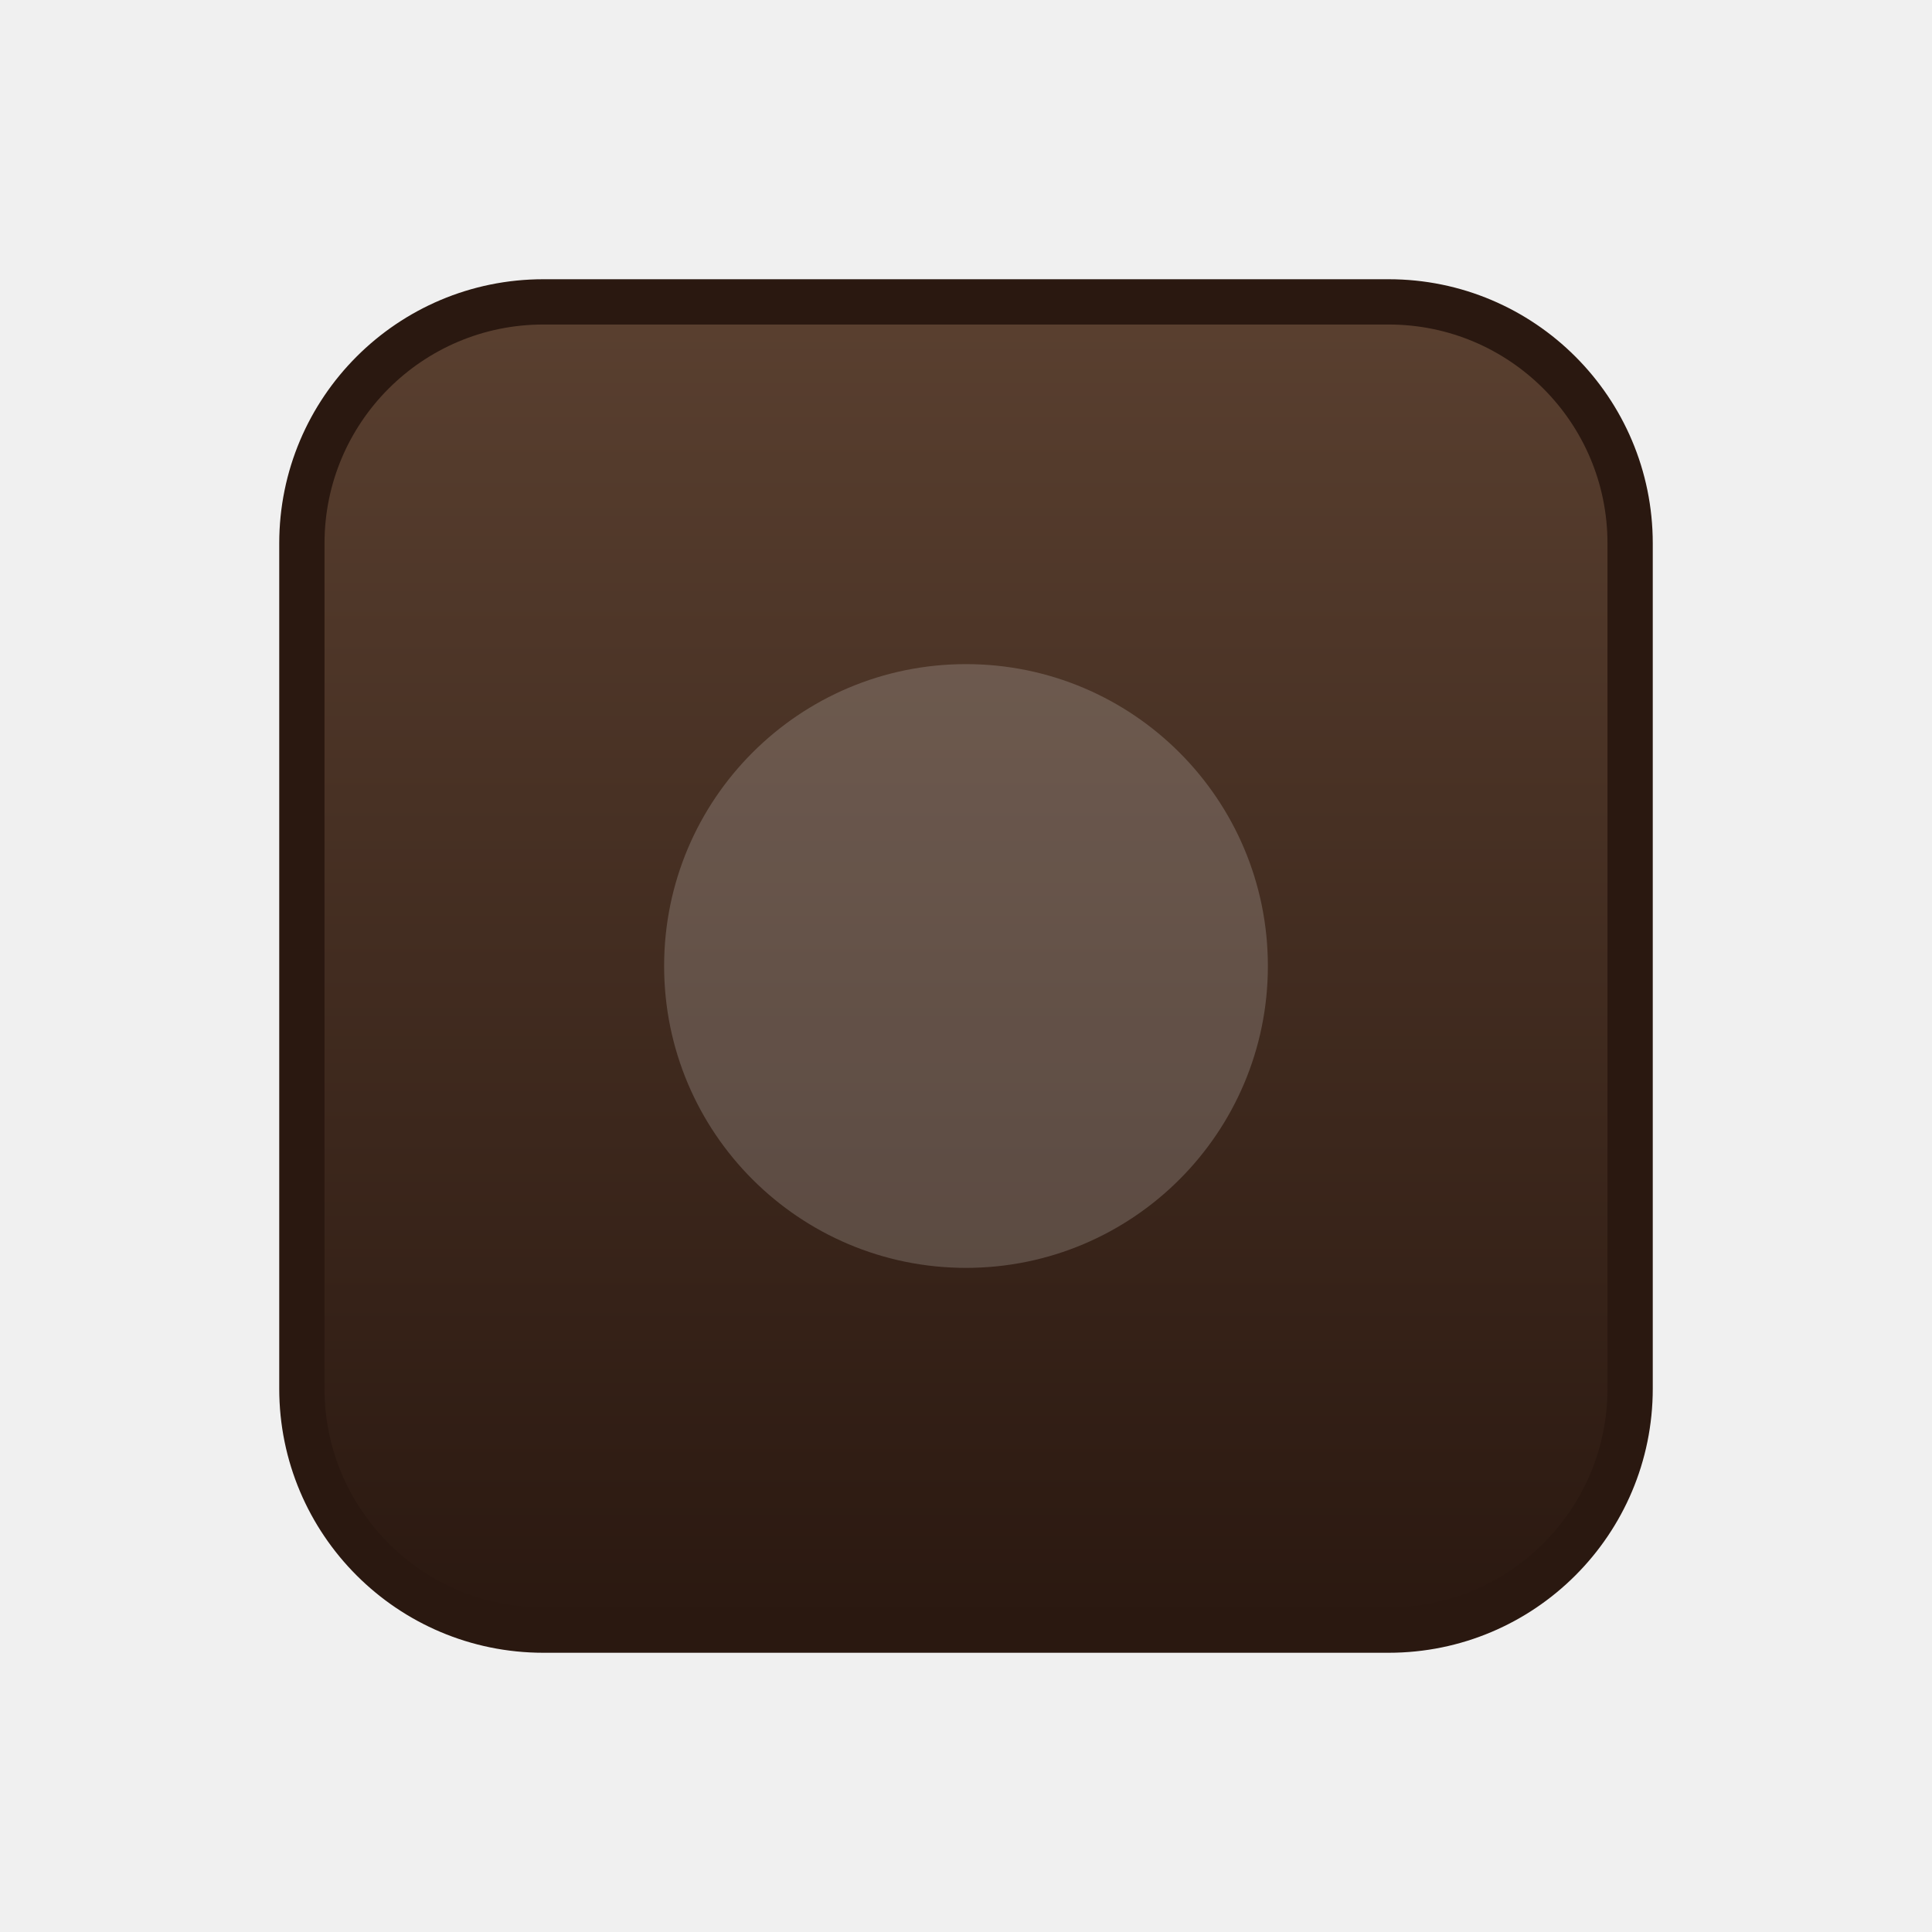
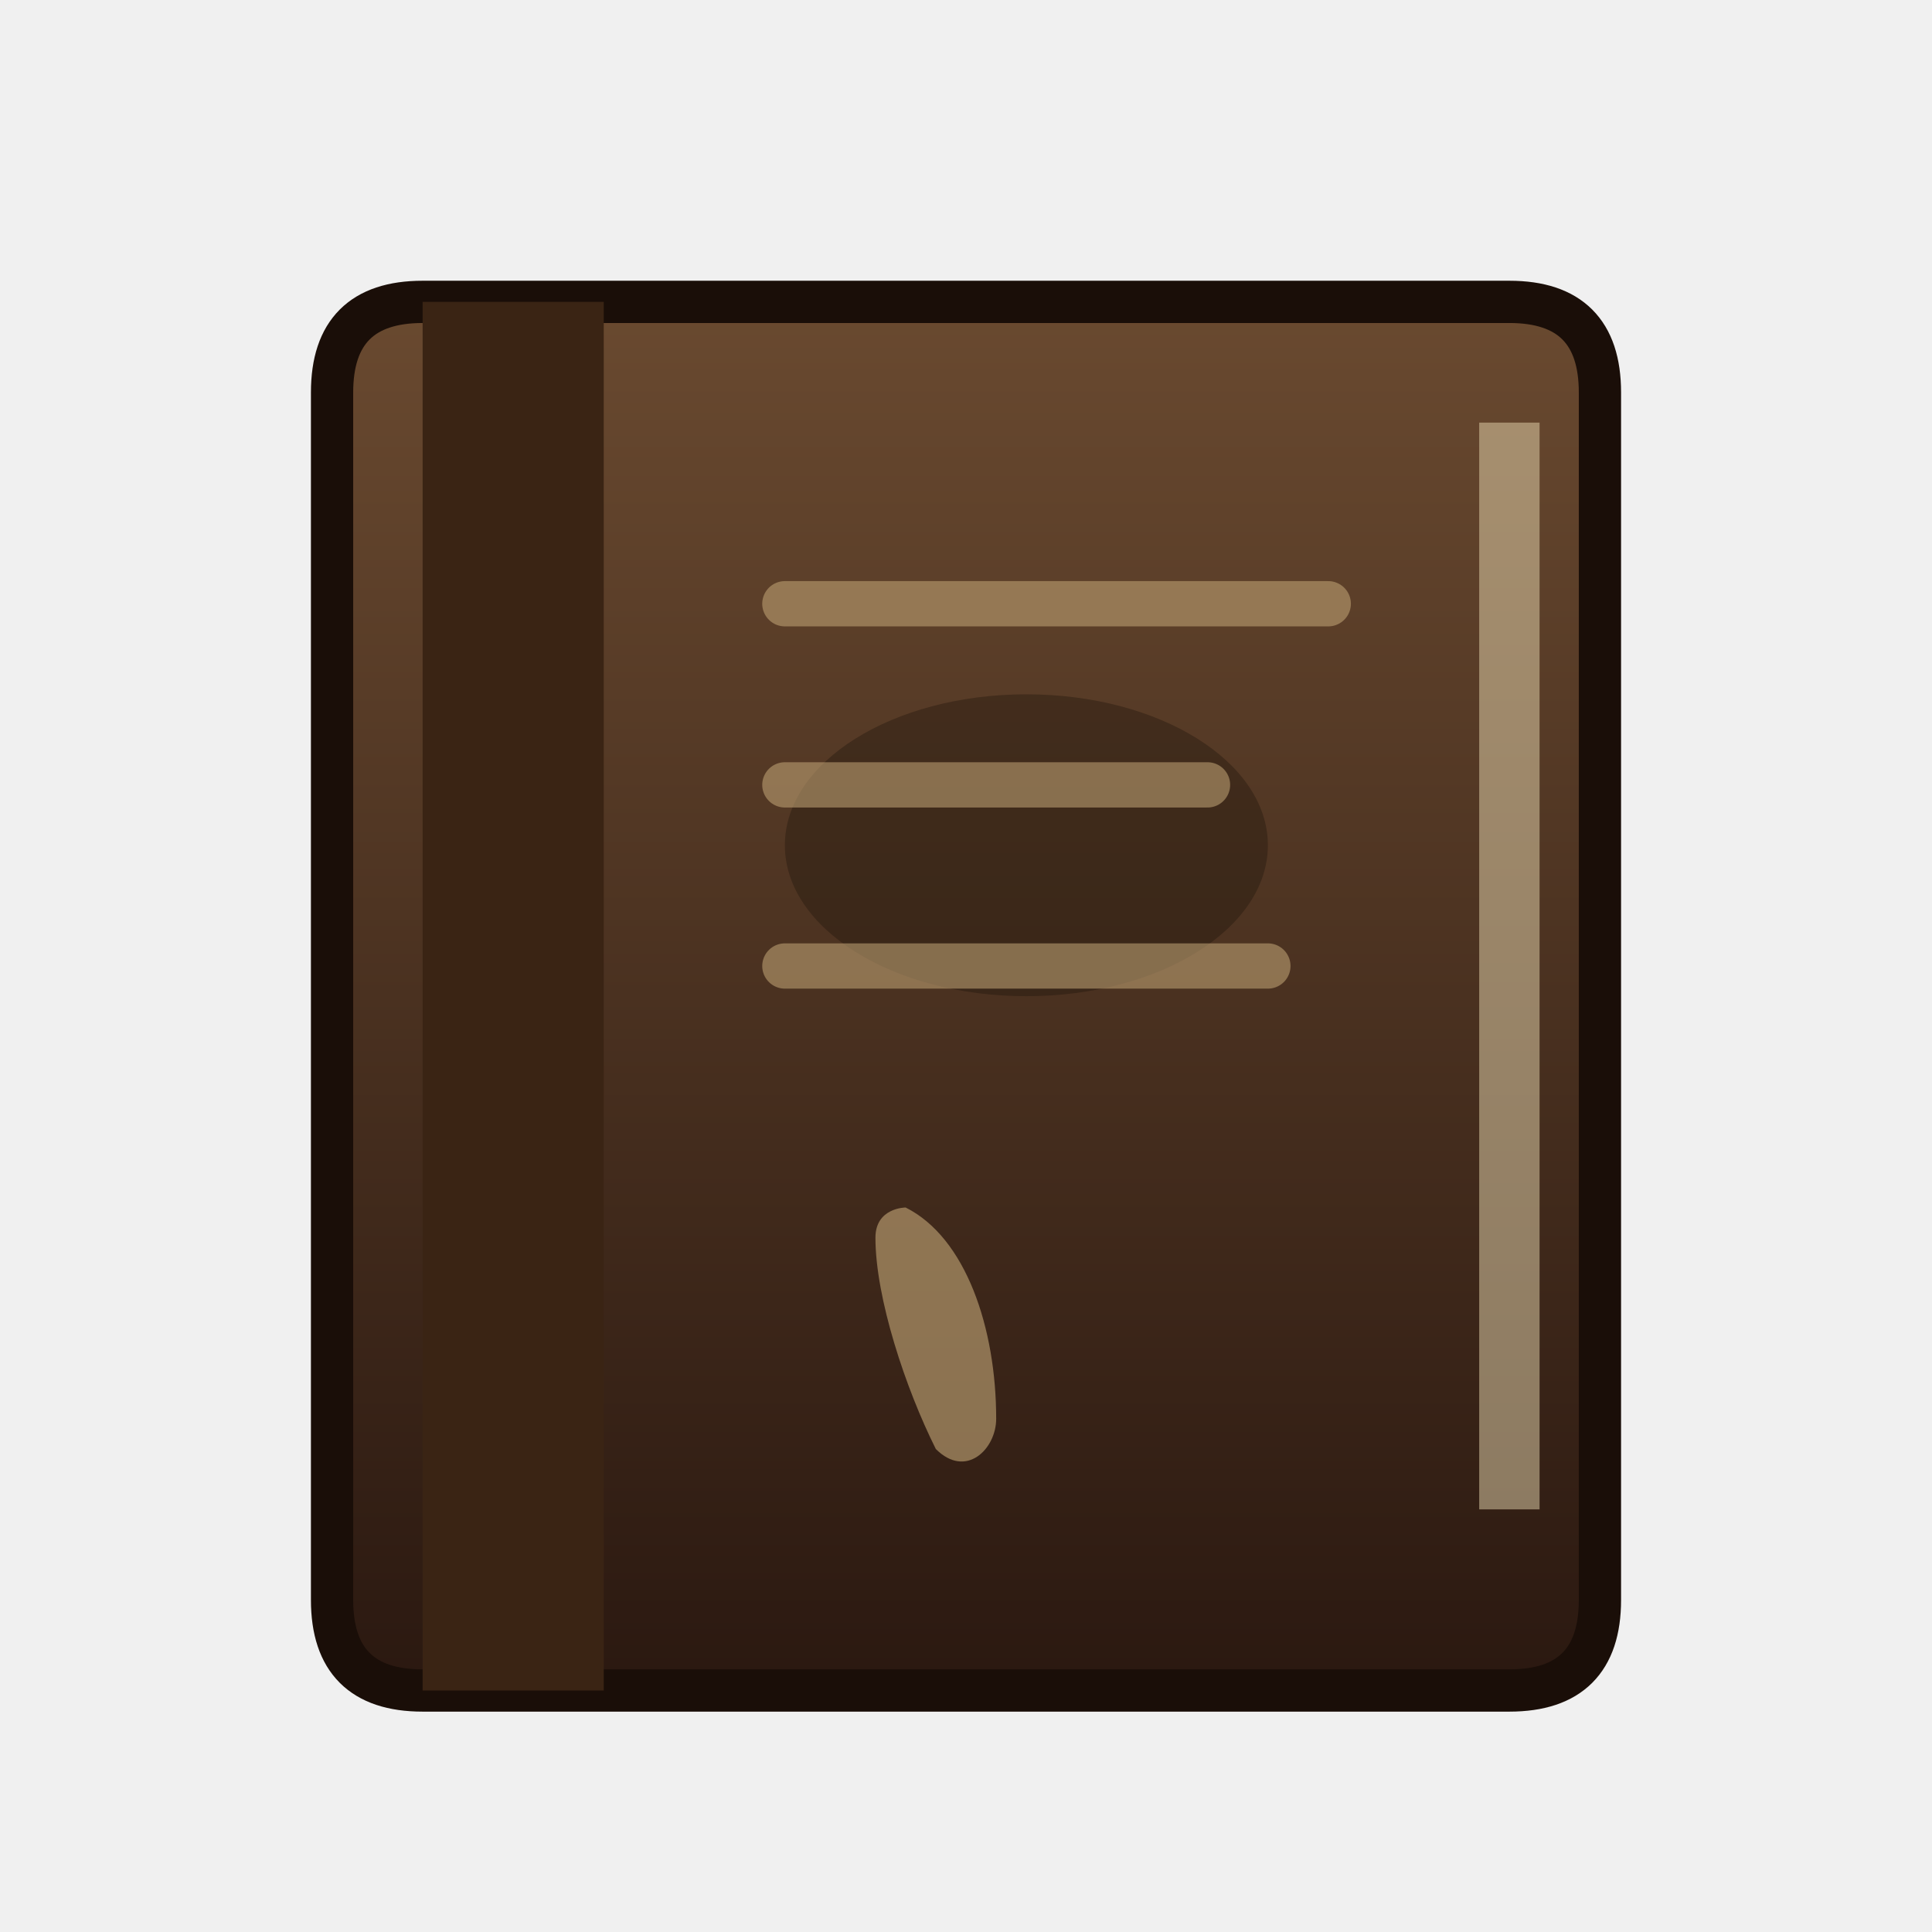
<svg xmlns="http://www.w3.org/2000/svg" viewBox="0 0 64 64" width="64" height="64">
  <defs>
-     <linearGradient id="g" x1="0" y1="0" x2="0" y2="1">
-       <stop offset="0%" stop-color="#5a4030" />
+     <linearGradient id="cov" x1="0" y1="0" x2="0" y2="1">
+       <stop offset="0%" stop-color="#6a4a30" />
      <stop offset="100%" stop-color="#2a1810" />
    </linearGradient>
  </defs>
-   <rect x="10" y="10" width="44" height="44" rx="8" fill="url(#g)" stroke="#2a1810" stroke-width="1.5" />
-   <circle cx="32" cy="32" r="10" fill="#fff" fill-opacity=".18" />
+   <path d="M14 10h36c2 0 3 1 3 3v40c0 2-1 3-3 3H14c-2 0-3-1-3-3V13c0-2 1-3 3-3z" fill="url(#cov)" stroke="#1a0e08" stroke-width="1.4" />
+   <rect x="14" y="10" width="6" height="46" fill="#3a2414" />
+   <path d="M50 14v36" stroke="#e8d8b0" stroke-width="2" opacity=".5" />
+   <ellipse cx="34" cy="28" rx="8" ry="5" fill="#1a1008" opacity=".35" />
+   <path d="M26 20h18M26 26h14M26 32h16" stroke="#c4a878" stroke-width="1.5" stroke-linecap="round" opacity=".55" />
+   <path d="M30 40c2 1 3 4 3 7 0 1-1 2-2 1-1-2-2-5-2-7 0-1 1-1 1-1z" fill="#c4a878" opacity=".6" />
</svg>
